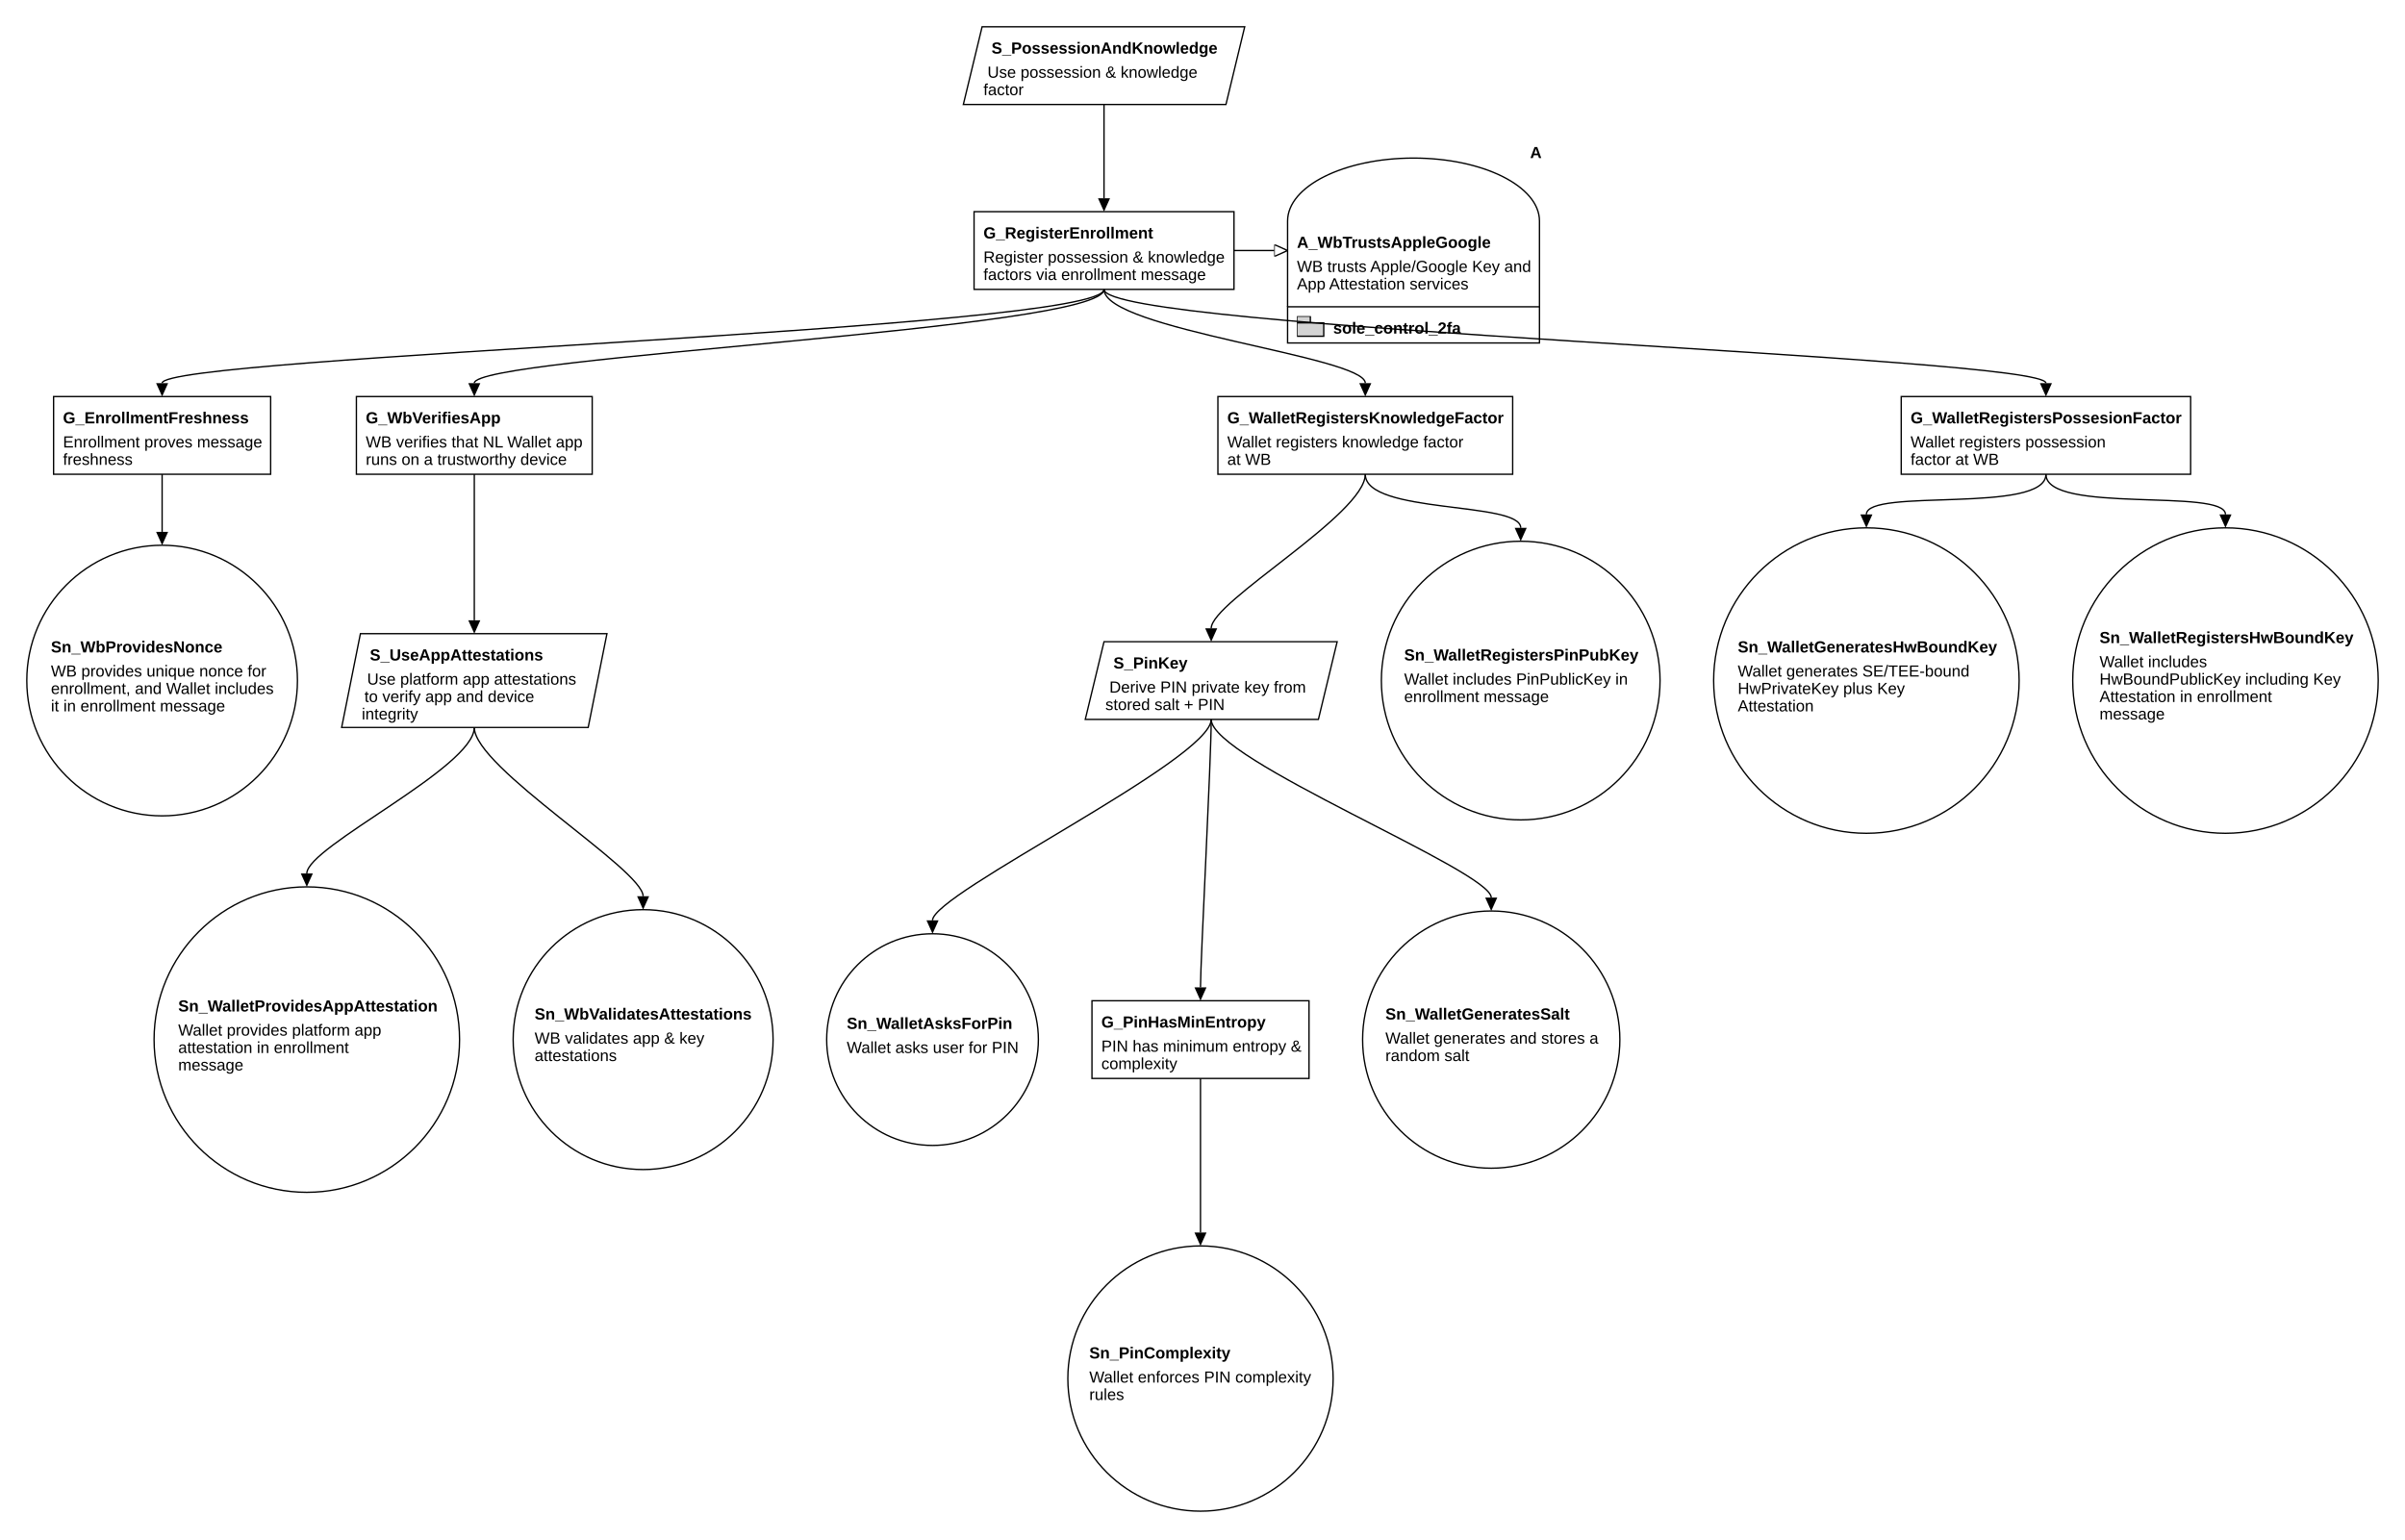
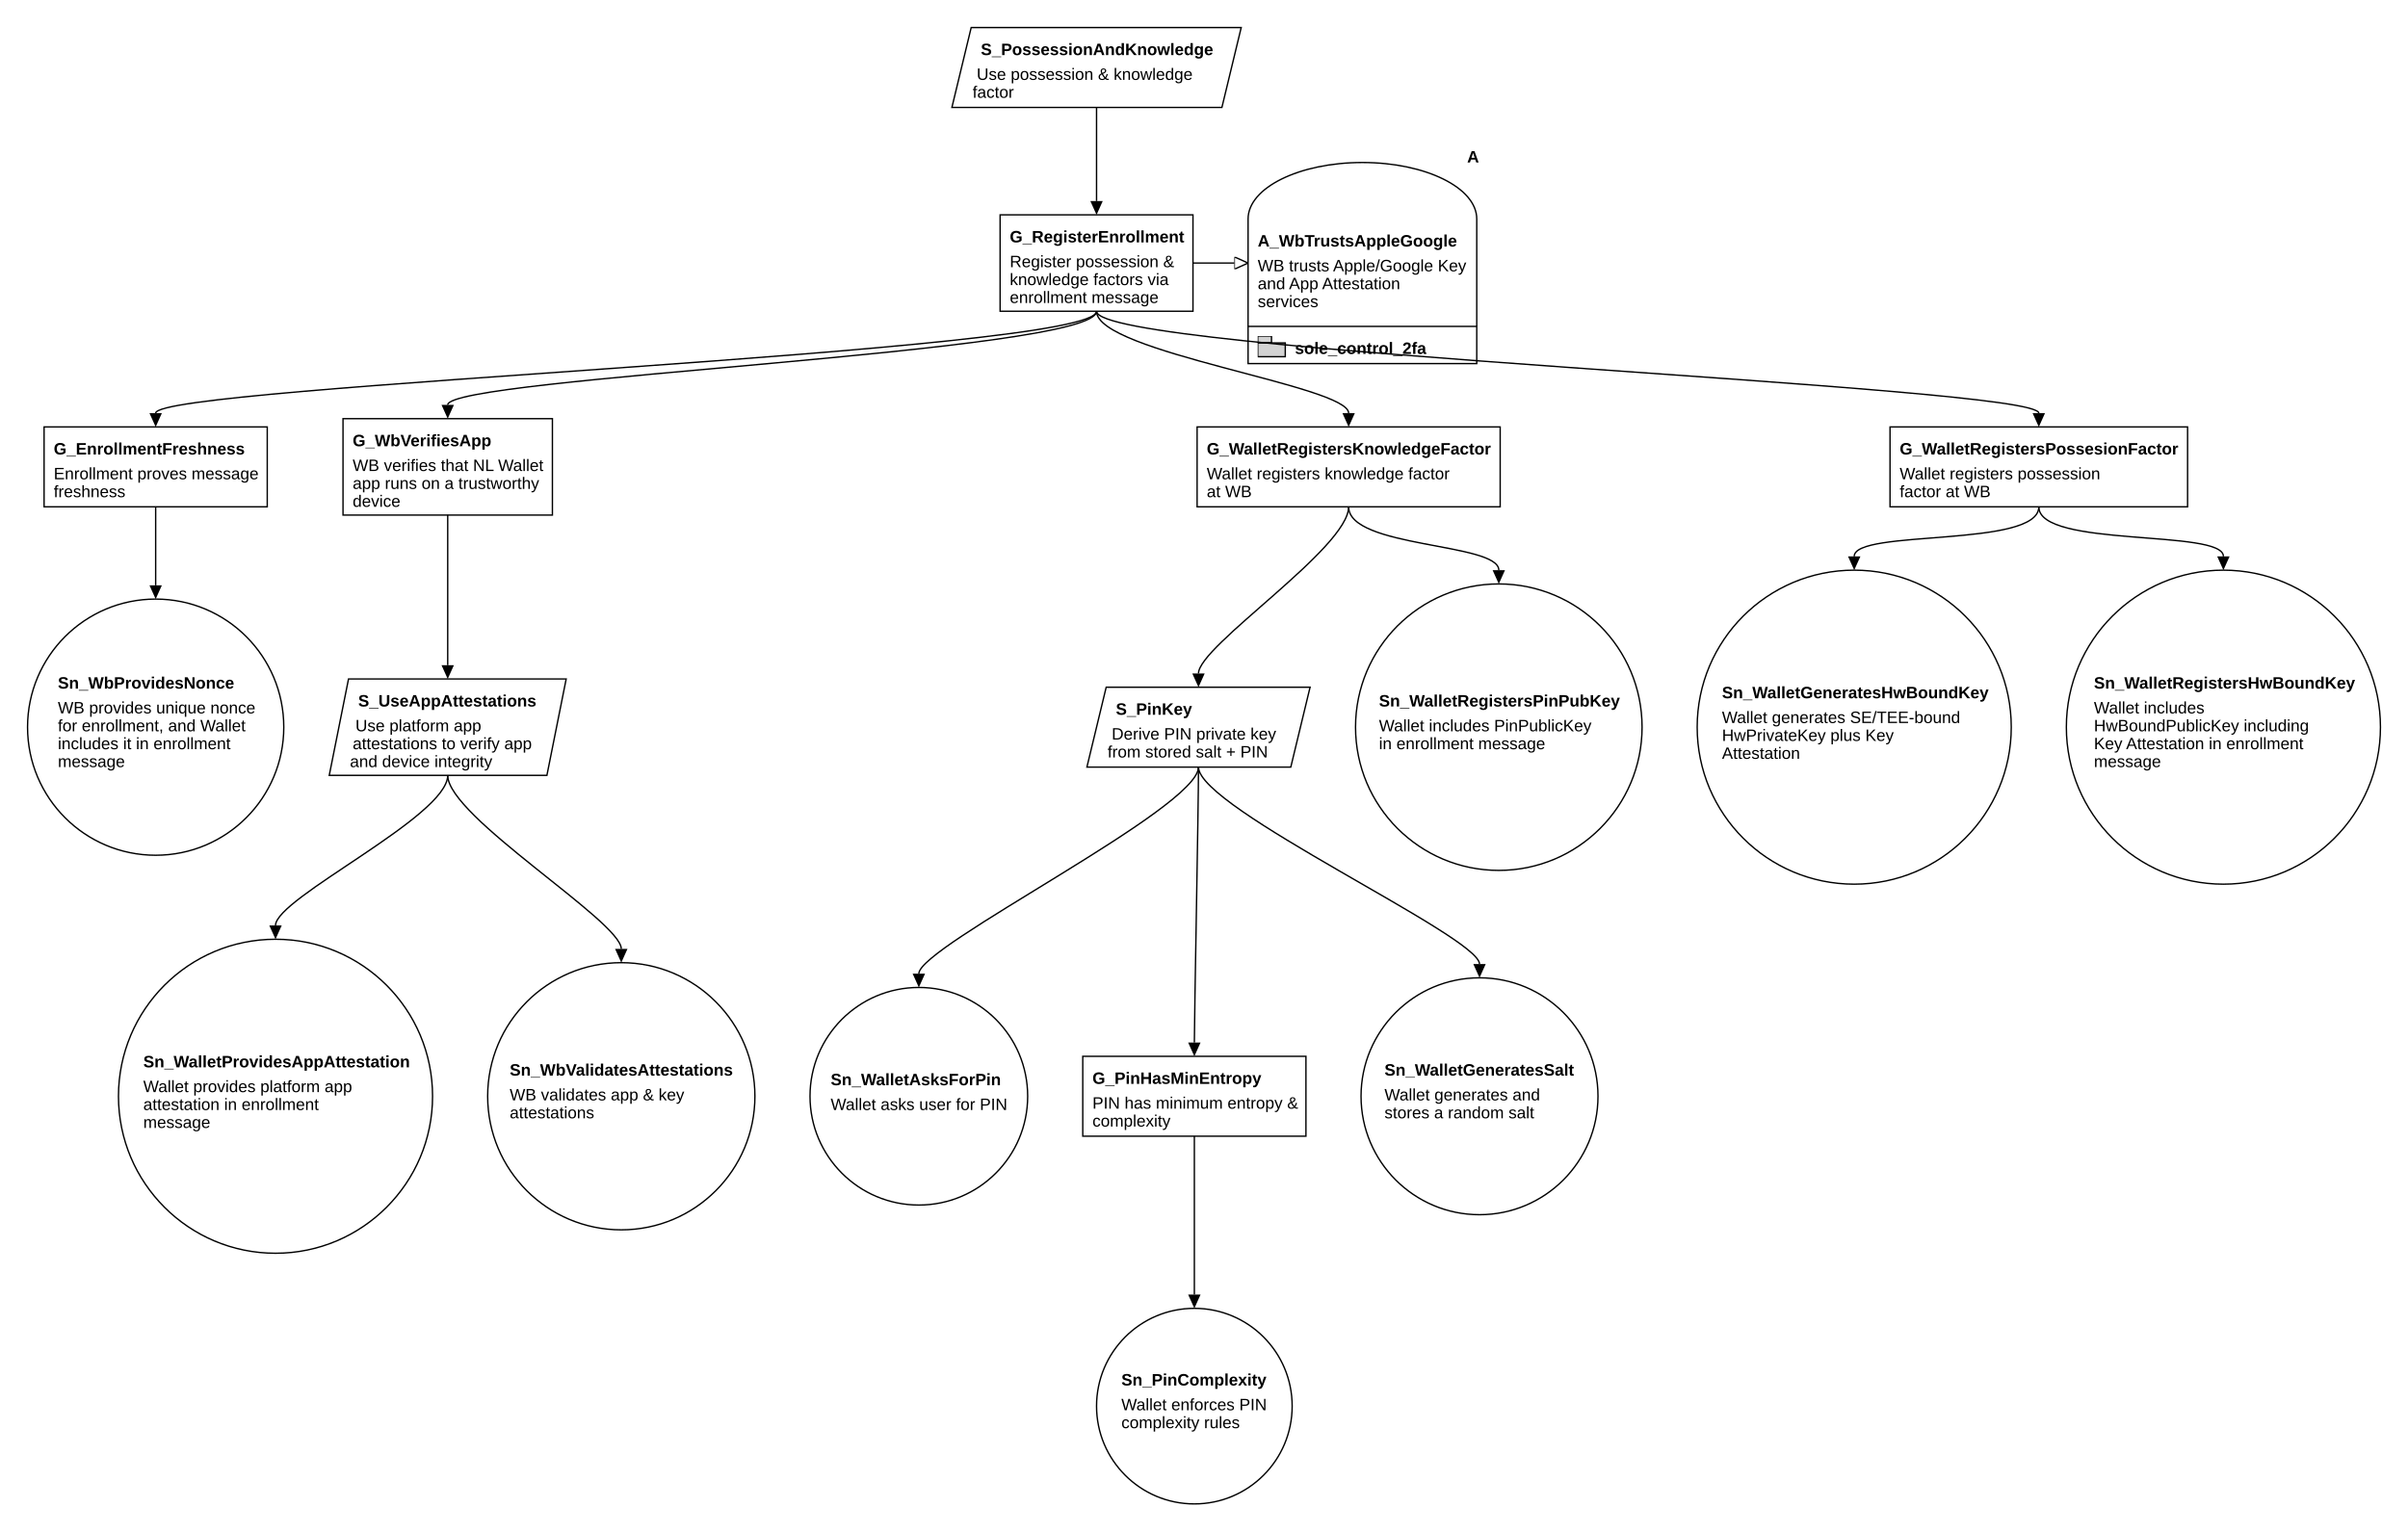
- <svg xmlns="http://www.w3.org/2000/svg" class="gsndiagram" viewBox="0 0 1795 1149">
+ <svg xmlns="http://www.w3.org/2000/svg" class="gsndiagram" viewBox="0 0 1748 1113">
  <defs>
    <marker id="supportedby_arrow" markerHeight="9" markerUnits="userSpaceOnUse" markerWidth="10" orient="auto-start-reverse" refX="0" refY="4.5">
      <polyline fill="black" points="0 0, 10 4.5, 0 9" />
    </marker>
    <marker id="incontextof_arrow" markerHeight="9" markerUnits="userSpaceOnUse" markerWidth="10" orient="auto-start-reverse" refX="0" refY="4.5">
      <polyline fill-opacity="0" points="0 0, 10 4.5, 0 9, 0 0" stroke="black" stroke-width="1" />
    </marker>
    <symbol id="module_icon">
      <rect fill="lightgrey" height="5" stroke="black" stroke-width="1" width="10" x="0" y="0" />
      <rect fill="lightgrey" height="10" stroke="black" stroke-width="1" width="20" x="0" y="5" />
    </symbol>
  </defs>
-   <style type="text/css">
- svg { background-color: white;}
- 
- /* CSS to invert SVG for dark mode */ 
- @media (prefers-color-scheme: dark) {
-     svg { filter: invert(100%); background-color: black; }
- }
- 
- </style>
  <a href="sole-control-2fa.gsn.svg#node_s_possessionandknowledge">
    <g class="gsn_module_sole_control_2fa gsnelem gsnstgy" id="node_s_possessionandknowledge">
-       <path class="border" d="M733,20 L929,20 L915,78 L719,78 z" fill-opacity="0" stroke="black" stroke-width="1" />
-       <text font-family="Liberation Sans, Arial, sans-serif" font-size="12px" font-weight="bold" x="740" y="40">S_PossessionAndKnowledge</text>
-       <text font-family="Liberation Sans, Arial, sans-serif" font-size="12px" x="737" y="58">Use possession &amp; knowledge</text>
-       <text font-family="Liberation Sans, Arial, sans-serif" font-size="12px" x="734" y="71">factor</text>
+       <path class="border" d="M705,20 L901,20 L887,78 L691,78 z" fill-opacity="0" stroke="black" stroke-width="1" />
+       <text font-family="Liberation Sans, Arial, sans-serif" font-size="12px" font-weight="bold" x="712" y="40">S_PossessionAndKnowledge</text>
+       <text font-family="Liberation Sans, Arial, sans-serif" font-size="12px" x="709" y="58">Use possession &amp; knowledge</text>
+       <text font-family="Liberation Sans, Arial, sans-serif" font-size="12px" x="706" y="71">factor</text>
    </g>
  </a>
  <g class="gsn_module_sole_control_2fa_registration gsnelem gsngoal" id="node_g_registerenrollment">
-     <path class="border" d="M727,158 L921,158 L921,216 L727,216 z" fill-opacity="0" stroke="black" stroke-width="1" />
-     <text font-family="Liberation Sans, Arial, sans-serif" font-size="12px" font-weight="bold" x="734" y="178">G_RegisterEnrollment</text>
-     <text font-family="Liberation Sans, Arial, sans-serif" font-size="12px" x="734" y="196">Register possession &amp; knowledge</text>
-     <text font-family="Liberation Sans, Arial, sans-serif" font-size="12px" x="734" y="209">factors via enrollment message</text>
+     <path class="border" d="M726,156 L866,156 L866,226 L726,226 z" fill-opacity="0" stroke="black" stroke-width="1" />
+     <text font-family="Liberation Sans, Arial, sans-serif" font-size="12px" font-weight="bold" x="733" y="176">G_RegisterEnrollment</text>
+     <text font-family="Liberation Sans, Arial, sans-serif" font-size="12px" x="733" y="194">Register possession &amp;</text>
+     <text font-family="Liberation Sans, Arial, sans-serif" font-size="12px" x="733" y="207">knowledge factors via</text>
+     <text font-family="Liberation Sans, Arial, sans-serif" font-size="12px" x="733" y="220">enrollment message</text>
  </g>
  <a href="sole-control-2fa.gsn.svg#node_a_wbtrustsapplegoogle">
    <g class="gsn_module_sole_control_2fa gsnelem gsnawayasmp" id="node_a_wbtrustsapplegoogle">
-       <path class="border" d="M961,229 V165 A94,47,0,0,1,1149,165 V229" fill-opacity="0" stroke="black" stroke-width="1" />
-       <text font-family="Liberation Sans, Arial, sans-serif" font-size="12px" font-weight="bold" x="968" y="185">A_WbTrustsAppleGoogle</text>
-       <text font-family="Liberation Sans, Arial, sans-serif" font-size="12px" x="968" y="203">WB trusts Apple/Google Key and</text>
-       <text font-family="Liberation Sans, Arial, sans-serif" font-size="12px" x="968" y="216">App Attestation services</text>
+       <path class="border" d="M906,237 V159 A83,41,0,0,1,1072,159 V237" fill-opacity="0" stroke="black" stroke-width="1" />
+       <text font-family="Liberation Sans, Arial, sans-serif" font-size="12px" font-weight="bold" x="913" y="179">A_WbTrustsAppleGoogle</text>
+       <text font-family="Liberation Sans, Arial, sans-serif" font-size="12px" x="913" y="197">WB trusts Apple/Google Key</text>
+       <text font-family="Liberation Sans, Arial, sans-serif" font-size="12px" x="913" y="210">and App Attestation</text>
+       <text font-family="Liberation Sans, Arial, sans-serif" font-size="12px" x="913" y="223">services</text>
      <a href="sole-control-2fa.gsn.svg#node_a_wbtrustsapplegoogle">
-         <path class="border" d="M961,229 H1149 v27 H961 z" fill-opacity="0" stroke="black" stroke-width="1" />
-         <text font-family="Liberation Sans, Arial, sans-serif" font-size="12px" font-weight="bold" x="995" y="249">sole_control_2fa</text>
+         <path class="border" d="M906,237 H1072 v27 H906 z" fill-opacity="0" stroke="black" stroke-width="1" />
+         <text font-family="Liberation Sans, Arial, sans-serif" font-size="12px" font-weight="bold" x="940" y="257">sole_control_2fa</text>
      </a>
-       <use href="#module_icon" x="968" y="236" />
-       <text font-family="Liberation Sans, Arial, sans-serif" font-size="12px" font-weight="bold" x="1142" y="118">A</text>
+       <use href="#module_icon" x="913" y="244" />
+       <text font-family="Liberation Sans, Arial, sans-serif" font-size="12px" font-weight="bold" x="1065" y="118">A</text>
    </g>
  </a>
  <g class="gsn_module_sole_control_2fa_registration gsnelem gsngoal" id="node_g_enrollmentfreshness">
-     <path class="border" d="M40,296 L202,296 L202,354 L40,354 z" fill-opacity="0" stroke="black" stroke-width="1" />
-     <text font-family="Liberation Sans, Arial, sans-serif" font-size="12px" font-weight="bold" x="47" y="316">G_EnrollmentFreshness</text>
-     <text font-family="Liberation Sans, Arial, sans-serif" font-size="12px" x="47" y="334">Enrollment proves message</text>
-     <text font-family="Liberation Sans, Arial, sans-serif" font-size="12px" x="47" y="347">freshness</text>
+     <path class="border" d="M32,310 L194,310 L194,368 L32,368 z" fill-opacity="0" stroke="black" stroke-width="1" />
+     <text font-family="Liberation Sans, Arial, sans-serif" font-size="12px" font-weight="bold" x="39" y="330">G_EnrollmentFreshness</text>
+     <text font-family="Liberation Sans, Arial, sans-serif" font-size="12px" x="39" y="348">Enrollment proves message</text>
+     <text font-family="Liberation Sans, Arial, sans-serif" font-size="12px" x="39" y="361">freshness</text>
  </g>
  <g class="gsn_module_sole_control_2fa_registration gsnelem gsngoal" id="node_g_wbverifiesapp">
-     <path class="border" d="M266,296 L442,296 L442,354 L266,354 z" fill-opacity="0" stroke="black" stroke-width="1" />
-     <text font-family="Liberation Sans, Arial, sans-serif" font-size="12px" font-weight="bold" x="273" y="316">G_WbVerifiesApp</text>
-     <text font-family="Liberation Sans, Arial, sans-serif" font-size="12px" x="273" y="334">WB verifies that NL Wallet app</text>
-     <text font-family="Liberation Sans, Arial, sans-serif" font-size="12px" x="273" y="347">runs on a trustworthy device</text>
+     <path class="border" d="M249,304 L401,304 L401,374 L249,374 z" fill-opacity="0" stroke="black" stroke-width="1" />
+     <text font-family="Liberation Sans, Arial, sans-serif" font-size="12px" font-weight="bold" x="256" y="324">G_WbVerifiesApp</text>
+     <text font-family="Liberation Sans, Arial, sans-serif" font-size="12px" x="256" y="342">WB verifies that NL Wallet</text>
+     <text font-family="Liberation Sans, Arial, sans-serif" font-size="12px" x="256" y="355">app runs on a trustworthy</text>
+     <text font-family="Liberation Sans, Arial, sans-serif" font-size="12px" x="256" y="368">device</text>
  </g>
  <g class="gsn_module_sole_control_2fa_registration gsnelem gsngoal" id="node_g_walletregistersknowledgefactor">
-     <path class="border" d="M909,296 L1129,296 L1129,354 L909,354 z" fill-opacity="0" stroke="black" stroke-width="1" />
-     <text font-family="Liberation Sans, Arial, sans-serif" font-size="12px" font-weight="bold" x="916" y="316">G_WalletRegistersKnowledgeFactor</text>
-     <text font-family="Liberation Sans, Arial, sans-serif" font-size="12px" x="916" y="334">Wallet registers knowledge factor</text>
-     <text font-family="Liberation Sans, Arial, sans-serif" font-size="12px" x="916" y="347">at WB</text>
+     <path class="border" d="M869,310 L1089,310 L1089,368 L869,368 z" fill-opacity="0" stroke="black" stroke-width="1" />
+     <text font-family="Liberation Sans, Arial, sans-serif" font-size="12px" font-weight="bold" x="876" y="330">G_WalletRegistersKnowledgeFactor</text>
+     <text font-family="Liberation Sans, Arial, sans-serif" font-size="12px" x="876" y="348">Wallet registers knowledge factor</text>
+     <text font-family="Liberation Sans, Arial, sans-serif" font-size="12px" x="876" y="361">at WB</text>
  </g>
  <g class="gsn_module_sole_control_2fa_registration gsnelem gsngoal" id="node_g_walletregisterspossesionfactor">
-     <path class="border" d="M1419,296 L1635,296 L1635,354 L1419,354 z" fill-opacity="0" stroke="black" stroke-width="1" />
-     <text font-family="Liberation Sans, Arial, sans-serif" font-size="12px" font-weight="bold" x="1426" y="316">G_WalletRegistersPossesionFactor</text>
-     <text font-family="Liberation Sans, Arial, sans-serif" font-size="12px" x="1426" y="334">Wallet registers possession</text>
-     <text font-family="Liberation Sans, Arial, sans-serif" font-size="12px" x="1426" y="347">factor at WB</text>
+     <path class="border" d="M1372,310 L1588,310 L1588,368 L1372,368 z" fill-opacity="0" stroke="black" stroke-width="1" />
+     <text font-family="Liberation Sans, Arial, sans-serif" font-size="12px" font-weight="bold" x="1379" y="330">G_WalletRegistersPossesionFactor</text>
+     <text font-family="Liberation Sans, Arial, sans-serif" font-size="12px" x="1379" y="348">Wallet registers possession</text>
+     <text font-family="Liberation Sans, Arial, sans-serif" font-size="12px" x="1379" y="361">factor at WB</text>
  </g>
  <g class="gsn_module_sole_control_2fa_registration gsnelem gsnsltn" id="node_sn_wbprovidesnonce">
-     <path class="border" d="M20,508 a101,101,0,1,0,202,0 a101,101,0,1,0,-202,0 z" fill-opacity="0" stroke="black" stroke-width="1" />
-     <text font-family="Liberation Sans, Arial, sans-serif" font-size="12px" font-weight="bold" x="38" y="487">Sn_WbProvidesNonce</text>
-     <text font-family="Liberation Sans, Arial, sans-serif" font-size="12px" x="38" y="505">WB provides unique nonce for</text>
-     <text font-family="Liberation Sans, Arial, sans-serif" font-size="12px" x="38" y="518">enrollment, and Wallet includes</text>
-     <text font-family="Liberation Sans, Arial, sans-serif" font-size="12px" x="38" y="531">it in enrollment message</text>
+     <path class="border" d="M20,528 a93,93,0,1,0,186,0 a93,93,0,1,0,-186,0 z" fill-opacity="0" stroke="black" stroke-width="1" />
+     <text font-family="Liberation Sans, Arial, sans-serif" font-size="12px" font-weight="bold" x="42" y="500">Sn_WbProvidesNonce</text>
+     <text font-family="Liberation Sans, Arial, sans-serif" font-size="12px" x="42" y="518">WB provides unique nonce</text>
+     <text font-family="Liberation Sans, Arial, sans-serif" font-size="12px" x="42" y="531">for enrollment, and Wallet</text>
+     <text font-family="Liberation Sans, Arial, sans-serif" font-size="12px" x="42" y="544">includes it in enrollment</text>
+     <text font-family="Liberation Sans, Arial, sans-serif" font-size="12px" x="42" y="557">message</text>
  </g>
  <g class="gsn_module_sole_control_2fa_registration gsnelem gsnstgy" id="node_s_useappattestations">
-     <path class="border" d="M269,473 L453,473 L439,543 L255,543 z" fill-opacity="0" stroke="black" stroke-width="1" />
-     <text font-family="Liberation Sans, Arial, sans-serif" font-size="12px" font-weight="bold" x="276" y="493">S_UseAppAttestations</text>
-     <text font-family="Liberation Sans, Arial, sans-serif" font-size="12px" x="274" y="511">Use platform app attestations</text>
-     <text font-family="Liberation Sans, Arial, sans-serif" font-size="12px" x="272" y="524">to verify app and device</text>
-     <text font-family="Liberation Sans, Arial, sans-serif" font-size="12px" x="270" y="537">integrity</text>
+     <path class="border" d="M253,493 L411,493 L397,563 L239,563 z" fill-opacity="0" stroke="black" stroke-width="1" />
+     <text font-family="Liberation Sans, Arial, sans-serif" font-size="12px" font-weight="bold" x="260" y="513">S_UseAppAttestations</text>
+     <text font-family="Liberation Sans, Arial, sans-serif" font-size="12px" x="258" y="531">Use platform app</text>
+     <text font-family="Liberation Sans, Arial, sans-serif" font-size="12px" x="256" y="544">attestations to verify app</text>
+     <text font-family="Liberation Sans, Arial, sans-serif" font-size="12px" x="254" y="557">and device integrity</text>
  </g>
  <g class="gsn_module_sole_control_2fa_registration gsnelem gsnstgy" id="node_s_pinkey">
-     <path class="border" d="M824,479 L998,479 L984,537 L810,537 z" fill-opacity="0" stroke="black" stroke-width="1" />
-     <text font-family="Liberation Sans, Arial, sans-serif" font-size="12px" font-weight="bold" x="831" y="499">S_PinKey</text>
-     <text font-family="Liberation Sans, Arial, sans-serif" font-size="12px" x="828" y="517">Derive PIN private key from</text>
-     <text font-family="Liberation Sans, Arial, sans-serif" font-size="12px" x="825" y="530">stored salt + PIN</text>
+     <path class="border" d="M803,499 L951,499 L937,557 L789,557 z" fill-opacity="0" stroke="black" stroke-width="1" />
+     <text font-family="Liberation Sans, Arial, sans-serif" font-size="12px" font-weight="bold" x="810" y="519">S_PinKey</text>
+     <text font-family="Liberation Sans, Arial, sans-serif" font-size="12px" x="807" y="537">Derive PIN private key</text>
+     <text font-family="Liberation Sans, Arial, sans-serif" font-size="12px" x="804" y="550">from stored salt + PIN</text>
  </g>
  <g class="gsn_module_sole_control_2fa_registration gsnelem gsnsltn" id="node_sn_walletregisterspinpubkey">
-     <path class="border" d="M1031,508 a104,104,0,1,0,208,0 a104,104,0,1,0,-208,0 z" fill-opacity="0" stroke="black" stroke-width="1" />
-     <text font-family="Liberation Sans, Arial, sans-serif" font-size="12px" font-weight="bold" x="1048" y="493">Sn_WalletRegistersPinPubKey</text>
-     <text font-family="Liberation Sans, Arial, sans-serif" font-size="12px" x="1048" y="511">Wallet includes PinPublicKey in</text>
-     <text font-family="Liberation Sans, Arial, sans-serif" font-size="12px" x="1048" y="524">enrollment message</text>
+     <path class="border" d="M984,528 a104,104,0,1,0,208,0 a104,104,0,1,0,-208,0 z" fill-opacity="0" stroke="black" stroke-width="1" />
+     <text font-family="Liberation Sans, Arial, sans-serif" font-size="12px" font-weight="bold" x="1001" y="513">Sn_WalletRegistersPinPubKey</text>
+     <text font-family="Liberation Sans, Arial, sans-serif" font-size="12px" x="1001" y="531">Wallet includes PinPublicKey</text>
+     <text font-family="Liberation Sans, Arial, sans-serif" font-size="12px" x="1001" y="544">in enrollment message</text>
  </g>
  <g class="gsn_module_sole_control_2fa_registration gsnelem gsnsltn" id="node_sn_walletgenerateshwboundkey">
-     <path class="border" d="M1279,508 a114,114,0,1,0,228,0 a114,114,0,1,0,-228,0 z" fill-opacity="0" stroke="black" stroke-width="1" />
-     <text font-family="Liberation Sans, Arial, sans-serif" font-size="12px" font-weight="bold" x="1297" y="487">Sn_WalletGeneratesHwBoundKey</text>
-     <text font-family="Liberation Sans, Arial, sans-serif" font-size="12px" x="1297" y="505">Wallet generates SE/TEE-bound</text>
-     <text font-family="Liberation Sans, Arial, sans-serif" font-size="12px" x="1297" y="518">HwPrivateKey plus Key</text>
-     <text font-family="Liberation Sans, Arial, sans-serif" font-size="12px" x="1297" y="531">Attestation</text>
+     <path class="border" d="M1232,528 a114,114,0,1,0,228,0 a114,114,0,1,0,-228,0 z" fill-opacity="0" stroke="black" stroke-width="1" />
+     <text font-family="Liberation Sans, Arial, sans-serif" font-size="12px" font-weight="bold" x="1250" y="507">Sn_WalletGeneratesHwBoundKey</text>
+     <text font-family="Liberation Sans, Arial, sans-serif" font-size="12px" x="1250" y="525">Wallet generates SE/TEE-bound</text>
+     <text font-family="Liberation Sans, Arial, sans-serif" font-size="12px" x="1250" y="538">HwPrivateKey plus Key</text>
+     <text font-family="Liberation Sans, Arial, sans-serif" font-size="12px" x="1250" y="551">Attestation</text>
  </g>
  <g class="gsn_module_sole_control_2fa_registration gsnelem gsnsltn" id="node_sn_walletregistershwboundkey">
-     <path class="border" d="M1547,508 a114,114,0,1,0,228,0 a114,114,0,1,0,-228,0 z" fill-opacity="0" stroke="black" stroke-width="1" />
-     <text font-family="Liberation Sans, Arial, sans-serif" font-size="12px" font-weight="bold" x="1567" y="480">Sn_WalletRegistersHwBoundKey</text>
-     <text font-family="Liberation Sans, Arial, sans-serif" font-size="12px" x="1567" y="498">Wallet includes</text>
-     <text font-family="Liberation Sans, Arial, sans-serif" font-size="12px" x="1567" y="511">HwBoundPublicKey including Key</text>
-     <text font-family="Liberation Sans, Arial, sans-serif" font-size="12px" x="1567" y="524">Attestation in enrollment</text>
-     <text font-family="Liberation Sans, Arial, sans-serif" font-size="12px" x="1567" y="537">message</text>
+     <path class="border" d="M1500,528 a114,114,0,1,0,228,0 a114,114,0,1,0,-228,0 z" fill-opacity="0" stroke="black" stroke-width="1" />
+     <text font-family="Liberation Sans, Arial, sans-serif" font-size="12px" font-weight="bold" x="1520" y="500">Sn_WalletRegistersHwBoundKey</text>
+     <text font-family="Liberation Sans, Arial, sans-serif" font-size="12px" x="1520" y="518">Wallet includes</text>
+     <text font-family="Liberation Sans, Arial, sans-serif" font-size="12px" x="1520" y="531">HwBoundPublicKey including</text>
+     <text font-family="Liberation Sans, Arial, sans-serif" font-size="12px" x="1520" y="544">Key Attestation in enrollment</text>
+     <text font-family="Liberation Sans, Arial, sans-serif" font-size="12px" x="1520" y="557">message</text>
  </g>
  <g class="gsn_module_sole_control_2fa_registration gsnelem gsnsltn" id="node_sn_walletprovidesappattestation">
-     <path class="border" d="M115,776 a114,114,0,1,0,228,0 a114,114,0,1,0,-228,0 z" fill-opacity="0" stroke="black" stroke-width="1" />
-     <text font-family="Liberation Sans, Arial, sans-serif" font-size="12px" font-weight="bold" x="133" y="755">Sn_WalletProvidesAppAttestation</text>
-     <text font-family="Liberation Sans, Arial, sans-serif" font-size="12px" x="133" y="773">Wallet provides platform app</text>
-     <text font-family="Liberation Sans, Arial, sans-serif" font-size="12px" x="133" y="786">attestation in enrollment</text>
-     <text font-family="Liberation Sans, Arial, sans-serif" font-size="12px" x="133" y="799">message</text>
+     <path class="border" d="M86,796 a114,114,0,1,0,228,0 a114,114,0,1,0,-228,0 z" fill-opacity="0" stroke="black" stroke-width="1" />
+     <text font-family="Liberation Sans, Arial, sans-serif" font-size="12px" font-weight="bold" x="104" y="775">Sn_WalletProvidesAppAttestation</text>
+     <text font-family="Liberation Sans, Arial, sans-serif" font-size="12px" x="104" y="793">Wallet provides platform app</text>
+     <text font-family="Liberation Sans, Arial, sans-serif" font-size="12px" x="104" y="806">attestation in enrollment</text>
+     <text font-family="Liberation Sans, Arial, sans-serif" font-size="12px" x="104" y="819">message</text>
  </g>
  <g class="gsn_module_sole_control_2fa_registration gsnelem gsnsltn" id="node_sn_wbvalidatesattestations">
-     <path class="border" d="M383,776 a97,97,0,1,0,194,0 a97,97,0,1,0,-194,0 z" fill-opacity="0" stroke="black" stroke-width="1" />
-     <text font-family="Liberation Sans, Arial, sans-serif" font-size="12px" font-weight="bold" x="399" y="761">Sn_WbValidatesAttestations</text>
-     <text font-family="Liberation Sans, Arial, sans-serif" font-size="12px" x="399" y="779">WB validates app &amp; key</text>
-     <text font-family="Liberation Sans, Arial, sans-serif" font-size="12px" x="399" y="792">attestations</text>
+     <path class="border" d="M354,796 a97,97,0,1,0,194,0 a97,97,0,1,0,-194,0 z" fill-opacity="0" stroke="black" stroke-width="1" />
+     <text font-family="Liberation Sans, Arial, sans-serif" font-size="12px" font-weight="bold" x="370" y="781">Sn_WbValidatesAttestations</text>
+     <text font-family="Liberation Sans, Arial, sans-serif" font-size="12px" x="370" y="799">WB validates app &amp; key</text>
+     <text font-family="Liberation Sans, Arial, sans-serif" font-size="12px" x="370" y="812">attestations</text>
  </g>
  <g class="gsn_module_sole_control_2fa_registration gsnelem gsnsltn" id="node_sn_walletasksforpin">
-     <path class="border" d="M617,776 a79,79,0,1,0,158,0 a79,79,0,1,0,-158,0 z" fill-opacity="0" stroke="black" stroke-width="1" />
-     <text font-family="Liberation Sans, Arial, sans-serif" font-size="12px" font-weight="bold" x="632" y="768">Sn_WalletAsksForPin</text>
-     <text font-family="Liberation Sans, Arial, sans-serif" font-size="12px" x="632" y="786">Wallet asks user for PIN</text>
+     <path class="border" d="M588,796 a79,79,0,1,0,158,0 a79,79,0,1,0,-158,0 z" fill-opacity="0" stroke="black" stroke-width="1" />
+     <text font-family="Liberation Sans, Arial, sans-serif" font-size="12px" font-weight="bold" x="603" y="788">Sn_WalletAsksForPin</text>
+     <text font-family="Liberation Sans, Arial, sans-serif" font-size="12px" x="603" y="806">Wallet asks user for PIN</text>
  </g>
  <g class="gsn_module_sole_control_2fa_registration gsnelem gsngoal" id="node_g_pinhasminentropy">
-     <path class="border" d="M815,747 L977,747 L977,805 L815,805 z" fill-opacity="0" stroke="black" stroke-width="1" />
-     <text font-family="Liberation Sans, Arial, sans-serif" font-size="12px" font-weight="bold" x="822" y="767">G_PinHasMinEntropy</text>
-     <text font-family="Liberation Sans, Arial, sans-serif" font-size="12px" x="822" y="785">PIN has minimum entropy &amp;</text>
-     <text font-family="Liberation Sans, Arial, sans-serif" font-size="12px" x="822" y="798">complexity</text>
+     <path class="border" d="M786,767 L948,767 L948,825 L786,825 z" fill-opacity="0" stroke="black" stroke-width="1" />
+     <text font-family="Liberation Sans, Arial, sans-serif" font-size="12px" font-weight="bold" x="793" y="787">G_PinHasMinEntropy</text>
+     <text font-family="Liberation Sans, Arial, sans-serif" font-size="12px" x="793" y="805">PIN has minimum entropy &amp;</text>
+     <text font-family="Liberation Sans, Arial, sans-serif" font-size="12px" x="793" y="818">complexity</text>
  </g>
  <g class="gsn_module_sole_control_2fa_registration gsnelem gsnsltn" id="node_sn_walletgeneratessalt">
-     <path class="border" d="M1017,776 a96,96,0,1,0,192,0 a96,96,0,1,0,-192,0 z" fill-opacity="0" stroke="black" stroke-width="1" />
-     <text font-family="Liberation Sans, Arial, sans-serif" font-size="12px" font-weight="bold" x="1034" y="761">Sn_WalletGeneratesSalt</text>
-     <text font-family="Liberation Sans, Arial, sans-serif" font-size="12px" x="1034" y="779">Wallet generates and stores a</text>
-     <text font-family="Liberation Sans, Arial, sans-serif" font-size="12px" x="1034" y="792">random salt</text>
+     <path class="border" d="M988,796 a86,86,0,1,0,172,0 a86,86,0,1,0,-172,0 z" fill-opacity="0" stroke="black" stroke-width="1" />
+     <text font-family="Liberation Sans, Arial, sans-serif" font-size="12px" font-weight="bold" x="1005" y="781">Sn_WalletGeneratesSalt</text>
+     <text font-family="Liberation Sans, Arial, sans-serif" font-size="12px" x="1005" y="799">Wallet generates and</text>
+     <text font-family="Liberation Sans, Arial, sans-serif" font-size="12px" x="1005" y="812">stores a random salt</text>
  </g>
  <g class="gsn_module_sole_control_2fa_registration gsnelem gsnsltn" id="node_sn_pincomplexity">
-     <path class="border" d="M797,1029 a99,99,0,1,0,198,0 a99,99,0,1,0,-198,0 z" fill-opacity="0" stroke="black" stroke-width="1" />
-     <text font-family="Liberation Sans, Arial, sans-serif" font-size="12px" font-weight="bold" x="813" y="1014">Sn_PinComplexity</text>
-     <text font-family="Liberation Sans, Arial, sans-serif" font-size="12px" x="813" y="1032">Wallet enforces PIN complexity</text>
-     <text font-family="Liberation Sans, Arial, sans-serif" font-size="12px" x="813" y="1045">rules</text>
+     <path class="border" d="M796,1021 a71,71,0,1,0,142,0 a71,71,0,1,0,-142,0 z" fill-opacity="0" stroke="black" stroke-width="1" />
+     <text font-family="Liberation Sans, Arial, sans-serif" font-size="12px" font-weight="bold" x="814" y="1006">Sn_PinComplexity</text>
+     <text font-family="Liberation Sans, Arial, sans-serif" font-size="12px" x="814" y="1024">Wallet enforces PIN</text>
+     <text font-family="Liberation Sans, Arial, sans-serif" font-size="12px" x="814" y="1037">complexity rules</text>
  </g>
-   <path class="gsnedge gsninspby" d="M121,354 C121,384,121,377,121,397" fill-opacity="0" marker-end="url(#supportedby_arrow)" stroke="black" stroke-width="1" />
-   <path class="gsnedge gsninspby" d="M896,805 C896,835,896,900,896,920" fill-opacity="0" marker-end="url(#supportedby_arrow)" stroke="black" stroke-width="1" />
-   <path class="gsnedge gsninctxt" d="M921,187 C951,187,931,187,951,187" fill-opacity="0" marker-end="url(#incontextof_arrow)" stroke="black" stroke-width="1" />
-   <path class="gsnedge gsninspby" d="M824,216 C824,246,121,266,121,286" fill-opacity="0" marker-end="url(#supportedby_arrow)" stroke="black" stroke-width="1" />
-   <path class="gsnedge gsninspby" d="M824,216 C824,246,1019,266,1019,286" fill-opacity="0" marker-end="url(#supportedby_arrow)" stroke="black" stroke-width="1" />
-   <path class="gsnedge gsninspby" d="M824,216 C824,246,1527,266,1527,286" fill-opacity="0" marker-end="url(#supportedby_arrow)" stroke="black" stroke-width="1" />
-   <path class="gsnedge gsninspby" d="M824,216 C824,246,354,266,354,286" fill-opacity="0" marker-end="url(#supportedby_arrow)" stroke="black" stroke-width="1" />
-   <path class="gsnedge gsninspby" d="M1019,354 C1019,384,904,449,904,469" fill-opacity="0" marker-end="url(#supportedby_arrow)" stroke="black" stroke-width="1" />
-   <path class="gsnedge gsninspby" d="M1019,354 C1019,384,1135,374,1135,394" fill-opacity="0" marker-end="url(#supportedby_arrow)" stroke="black" stroke-width="1" />
-   <path class="gsnedge gsninspby" d="M1527,354 C1527,384,1393,364,1393,384" fill-opacity="0" marker-end="url(#supportedby_arrow)" stroke="black" stroke-width="1" />
-   <path class="gsnedge gsninspby" d="M1527,354 C1527,384,1661,364,1661,384" fill-opacity="0" marker-end="url(#supportedby_arrow)" stroke="black" stroke-width="1" />
-   <path class="gsnedge gsninspby" d="M354,354 C354,384,354,443,354,463" fill-opacity="0" marker-end="url(#supportedby_arrow)" stroke="black" stroke-width="1" />
-   <path class="gsnedge gsninspby" d="M904,537 C904,567,896,717,896,737" fill-opacity="0" marker-end="url(#supportedby_arrow)" stroke="black" stroke-width="1" />
-   <path class="gsnedge gsninspby" d="M904,537 C904,567,696,667,696,687" fill-opacity="0" marker-end="url(#supportedby_arrow)" stroke="black" stroke-width="1" />
-   <path class="gsnedge gsninspby" d="M904,537 C904,567,1113,650,1113,670" fill-opacity="0" marker-end="url(#supportedby_arrow)" stroke="black" stroke-width="1" />
-   <path class="gsnedge gsninspby" d="M824,78 C824,108,824,128,824,148" fill-opacity="0" marker-end="url(#supportedby_arrow)" stroke="black" stroke-width="1" />
-   <path class="gsnedge gsninspby" d="M354,543 C354,573,229,632,229,652" fill-opacity="0" marker-end="url(#supportedby_arrow)" stroke="black" stroke-width="1" />
-   <path class="gsnedge gsninspby" d="M354,543 C354,573,480,649,480,669" fill-opacity="0" marker-end="url(#supportedby_arrow)" stroke="black" stroke-width="1" />
+   <path class="gsnedge gsninspby" d="M113,368 C113,398,113,405,113,425" fill-opacity="0" marker-end="url(#supportedby_arrow)" stroke="black" stroke-width="1" />
+   <path class="gsnedge gsninspby" d="M867,825 C867,855,867,920,867,940" fill-opacity="0" marker-end="url(#supportedby_arrow)" stroke="black" stroke-width="1" />
+   <path class="gsnedge gsninctxt" d="M866,191 C896,191,876,191,896,191" fill-opacity="0" marker-end="url(#incontextof_arrow)" stroke="black" stroke-width="1" />
+   <path class="gsnedge gsninspby" d="M796,226 C796,256,113,280,113,300" fill-opacity="0" marker-end="url(#supportedby_arrow)" stroke="black" stroke-width="1" />
+   <path class="gsnedge gsninspby" d="M796,226 C796,256,979,280,979,300" fill-opacity="0" marker-end="url(#supportedby_arrow)" stroke="black" stroke-width="1" />
+   <path class="gsnedge gsninspby" d="M796,226 C796,256,1480,280,1480,300" fill-opacity="0" marker-end="url(#supportedby_arrow)" stroke="black" stroke-width="1" />
+   <path class="gsnedge gsninspby" d="M796,226 C796,256,325,274,325,294" fill-opacity="0" marker-end="url(#supportedby_arrow)" stroke="black" stroke-width="1" />
+   <path class="gsnedge gsninspby" d="M979,368 C979,398,870,469,870,489" fill-opacity="0" marker-end="url(#supportedby_arrow)" stroke="black" stroke-width="1" />
+   <path class="gsnedge gsninspby" d="M979,368 C979,398,1088,394,1088,414" fill-opacity="0" marker-end="url(#supportedby_arrow)" stroke="black" stroke-width="1" />
+   <path class="gsnedge gsninspby" d="M1480,368 C1480,398,1346,384,1346,404" fill-opacity="0" marker-end="url(#supportedby_arrow)" stroke="black" stroke-width="1" />
+   <path class="gsnedge gsninspby" d="M1480,368 C1480,398,1614,384,1614,404" fill-opacity="0" marker-end="url(#supportedby_arrow)" stroke="black" stroke-width="1" />
+   <path class="gsnedge gsninspby" d="M325,374 C325,404,325,463,325,483" fill-opacity="0" marker-end="url(#supportedby_arrow)" stroke="black" stroke-width="1" />
+   <path class="gsnedge gsninspby" d="M870,557 C870,587,867,737,867,757" fill-opacity="0" marker-end="url(#supportedby_arrow)" stroke="black" stroke-width="1" />
+   <path class="gsnedge gsninspby" d="M870,557 C870,587,667,687,667,707" fill-opacity="0" marker-end="url(#supportedby_arrow)" stroke="black" stroke-width="1" />
+   <path class="gsnedge gsninspby" d="M870,557 C870,587,1074,680,1074,700" fill-opacity="0" marker-end="url(#supportedby_arrow)" stroke="black" stroke-width="1" />
+   <path class="gsnedge gsninspby" d="M796,78 C796,108,796,126,796,146" fill-opacity="0" marker-end="url(#supportedby_arrow)" stroke="black" stroke-width="1" />
+   <path class="gsnedge gsninspby" d="M325,563 C325,593,200,652,200,672" fill-opacity="0" marker-end="url(#supportedby_arrow)" stroke="black" stroke-width="1" />
+   <path class="gsnedge gsninspby" d="M325,563 C325,593,451,669,451,689" fill-opacity="0" marker-end="url(#supportedby_arrow)" stroke="black" stroke-width="1" />
</svg>
